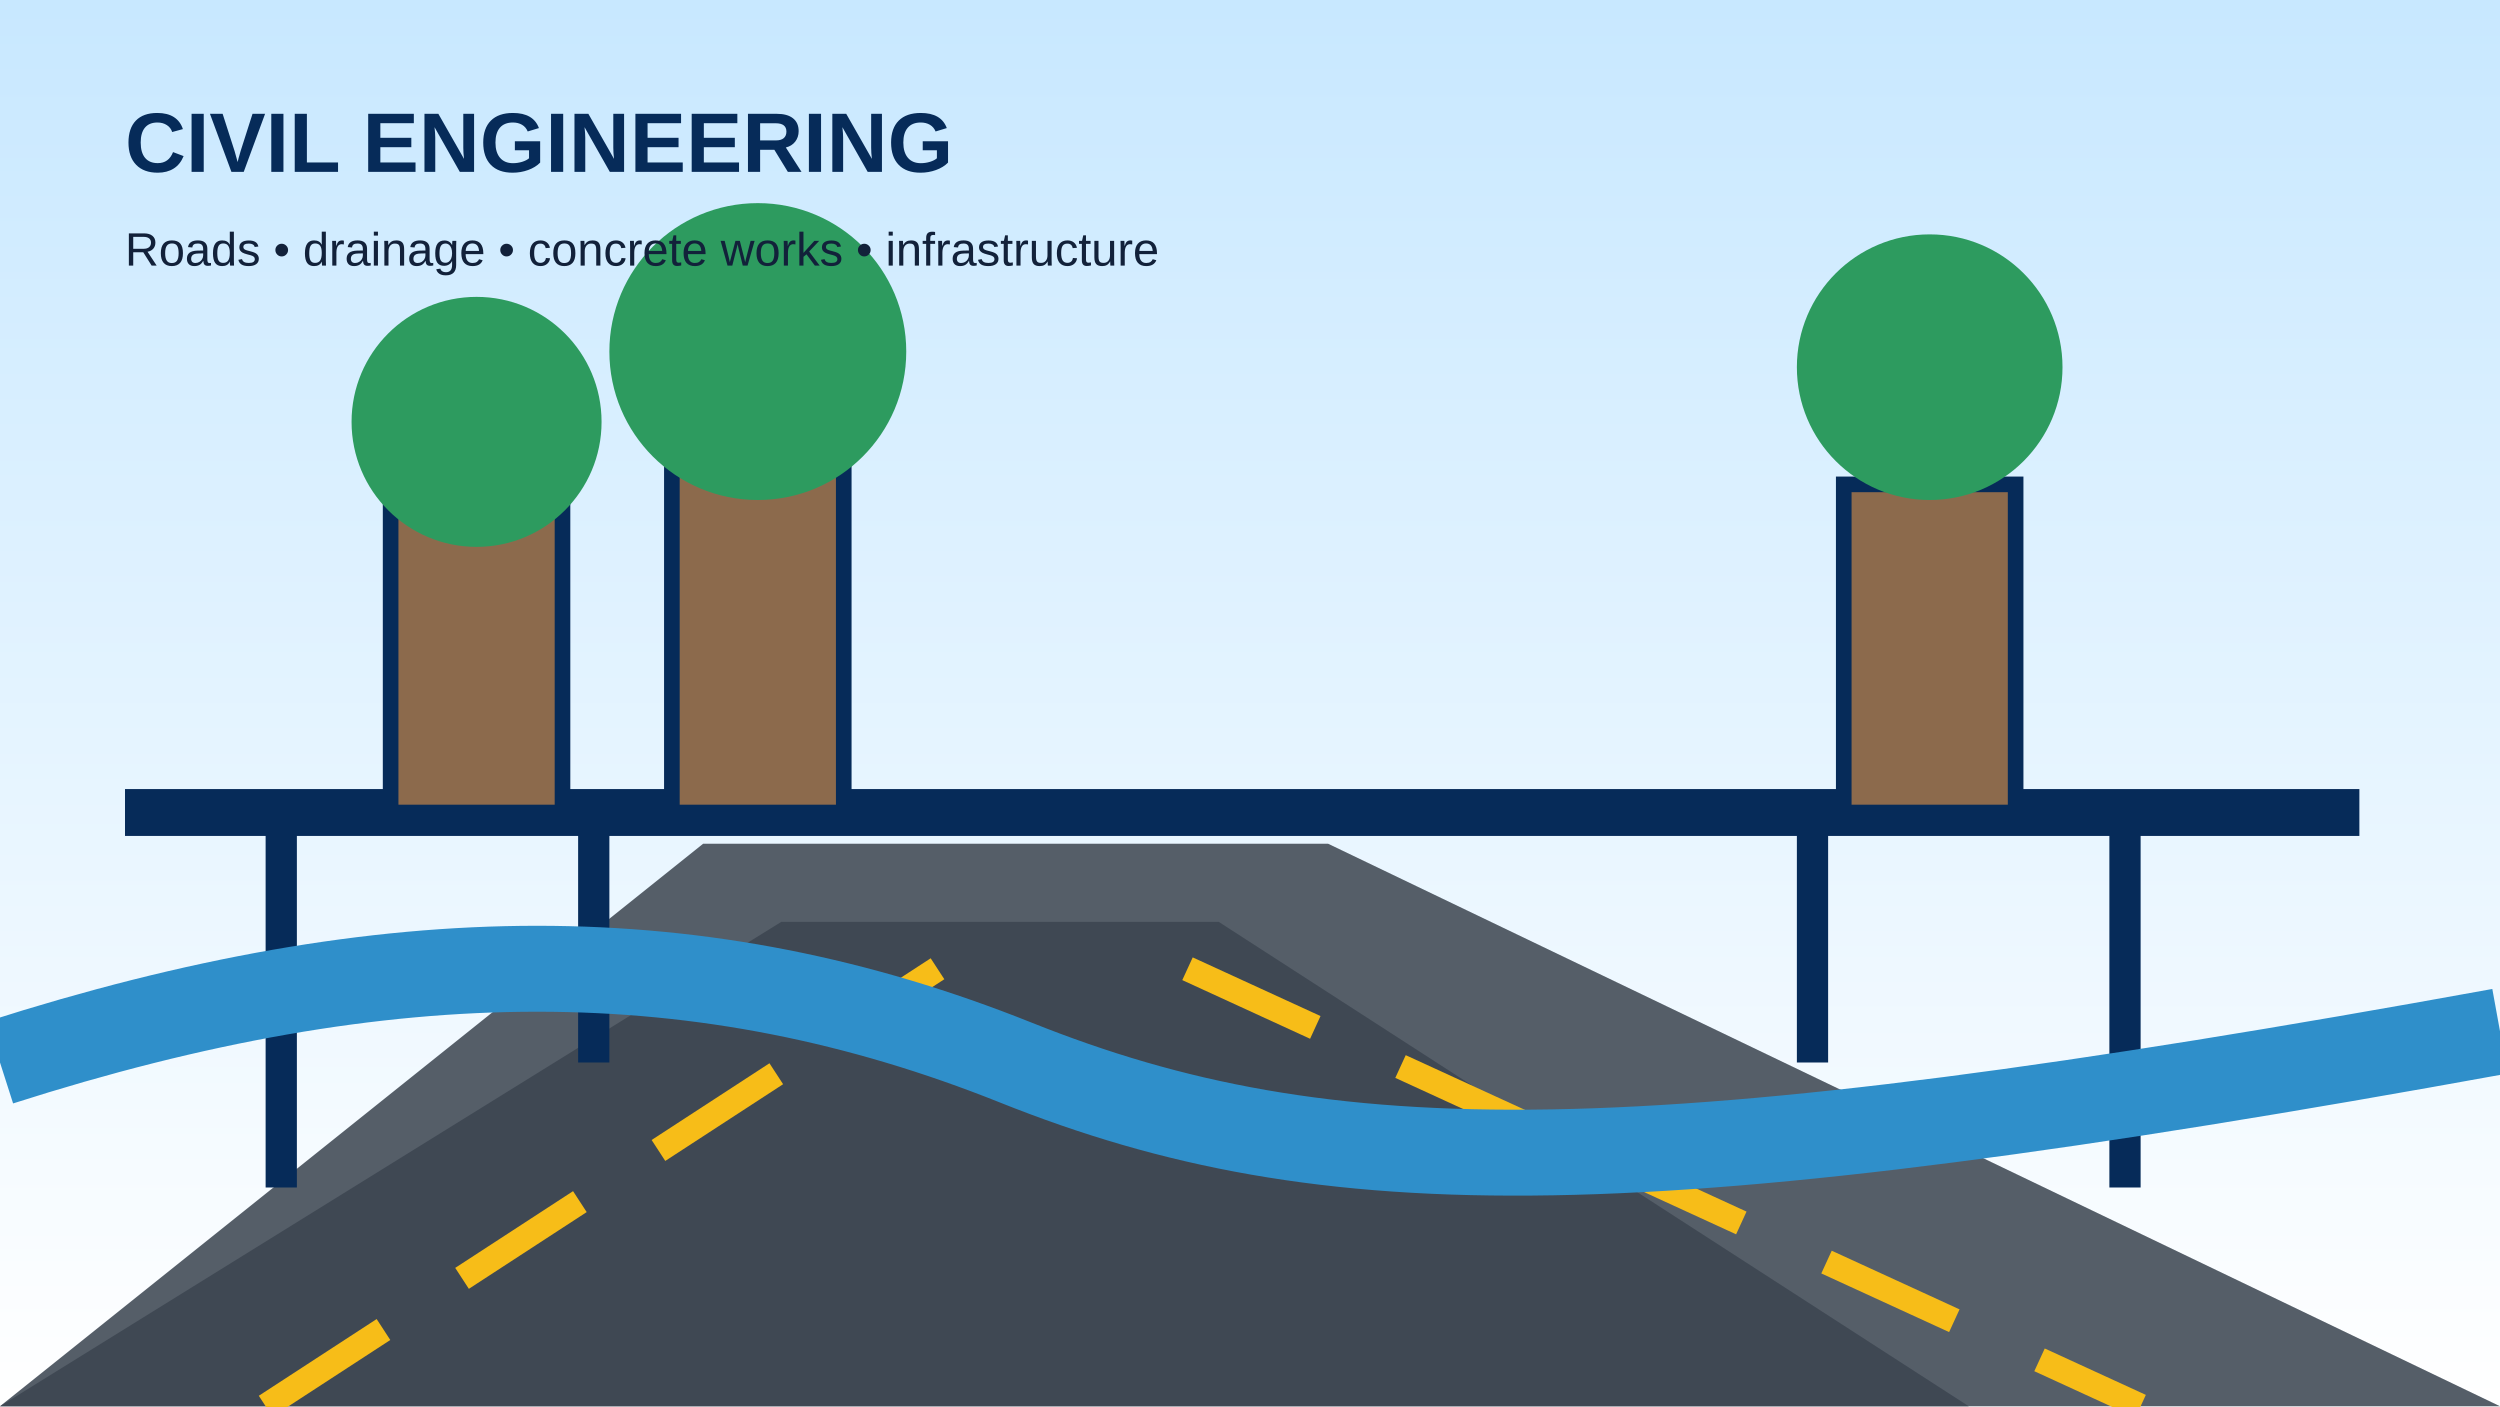
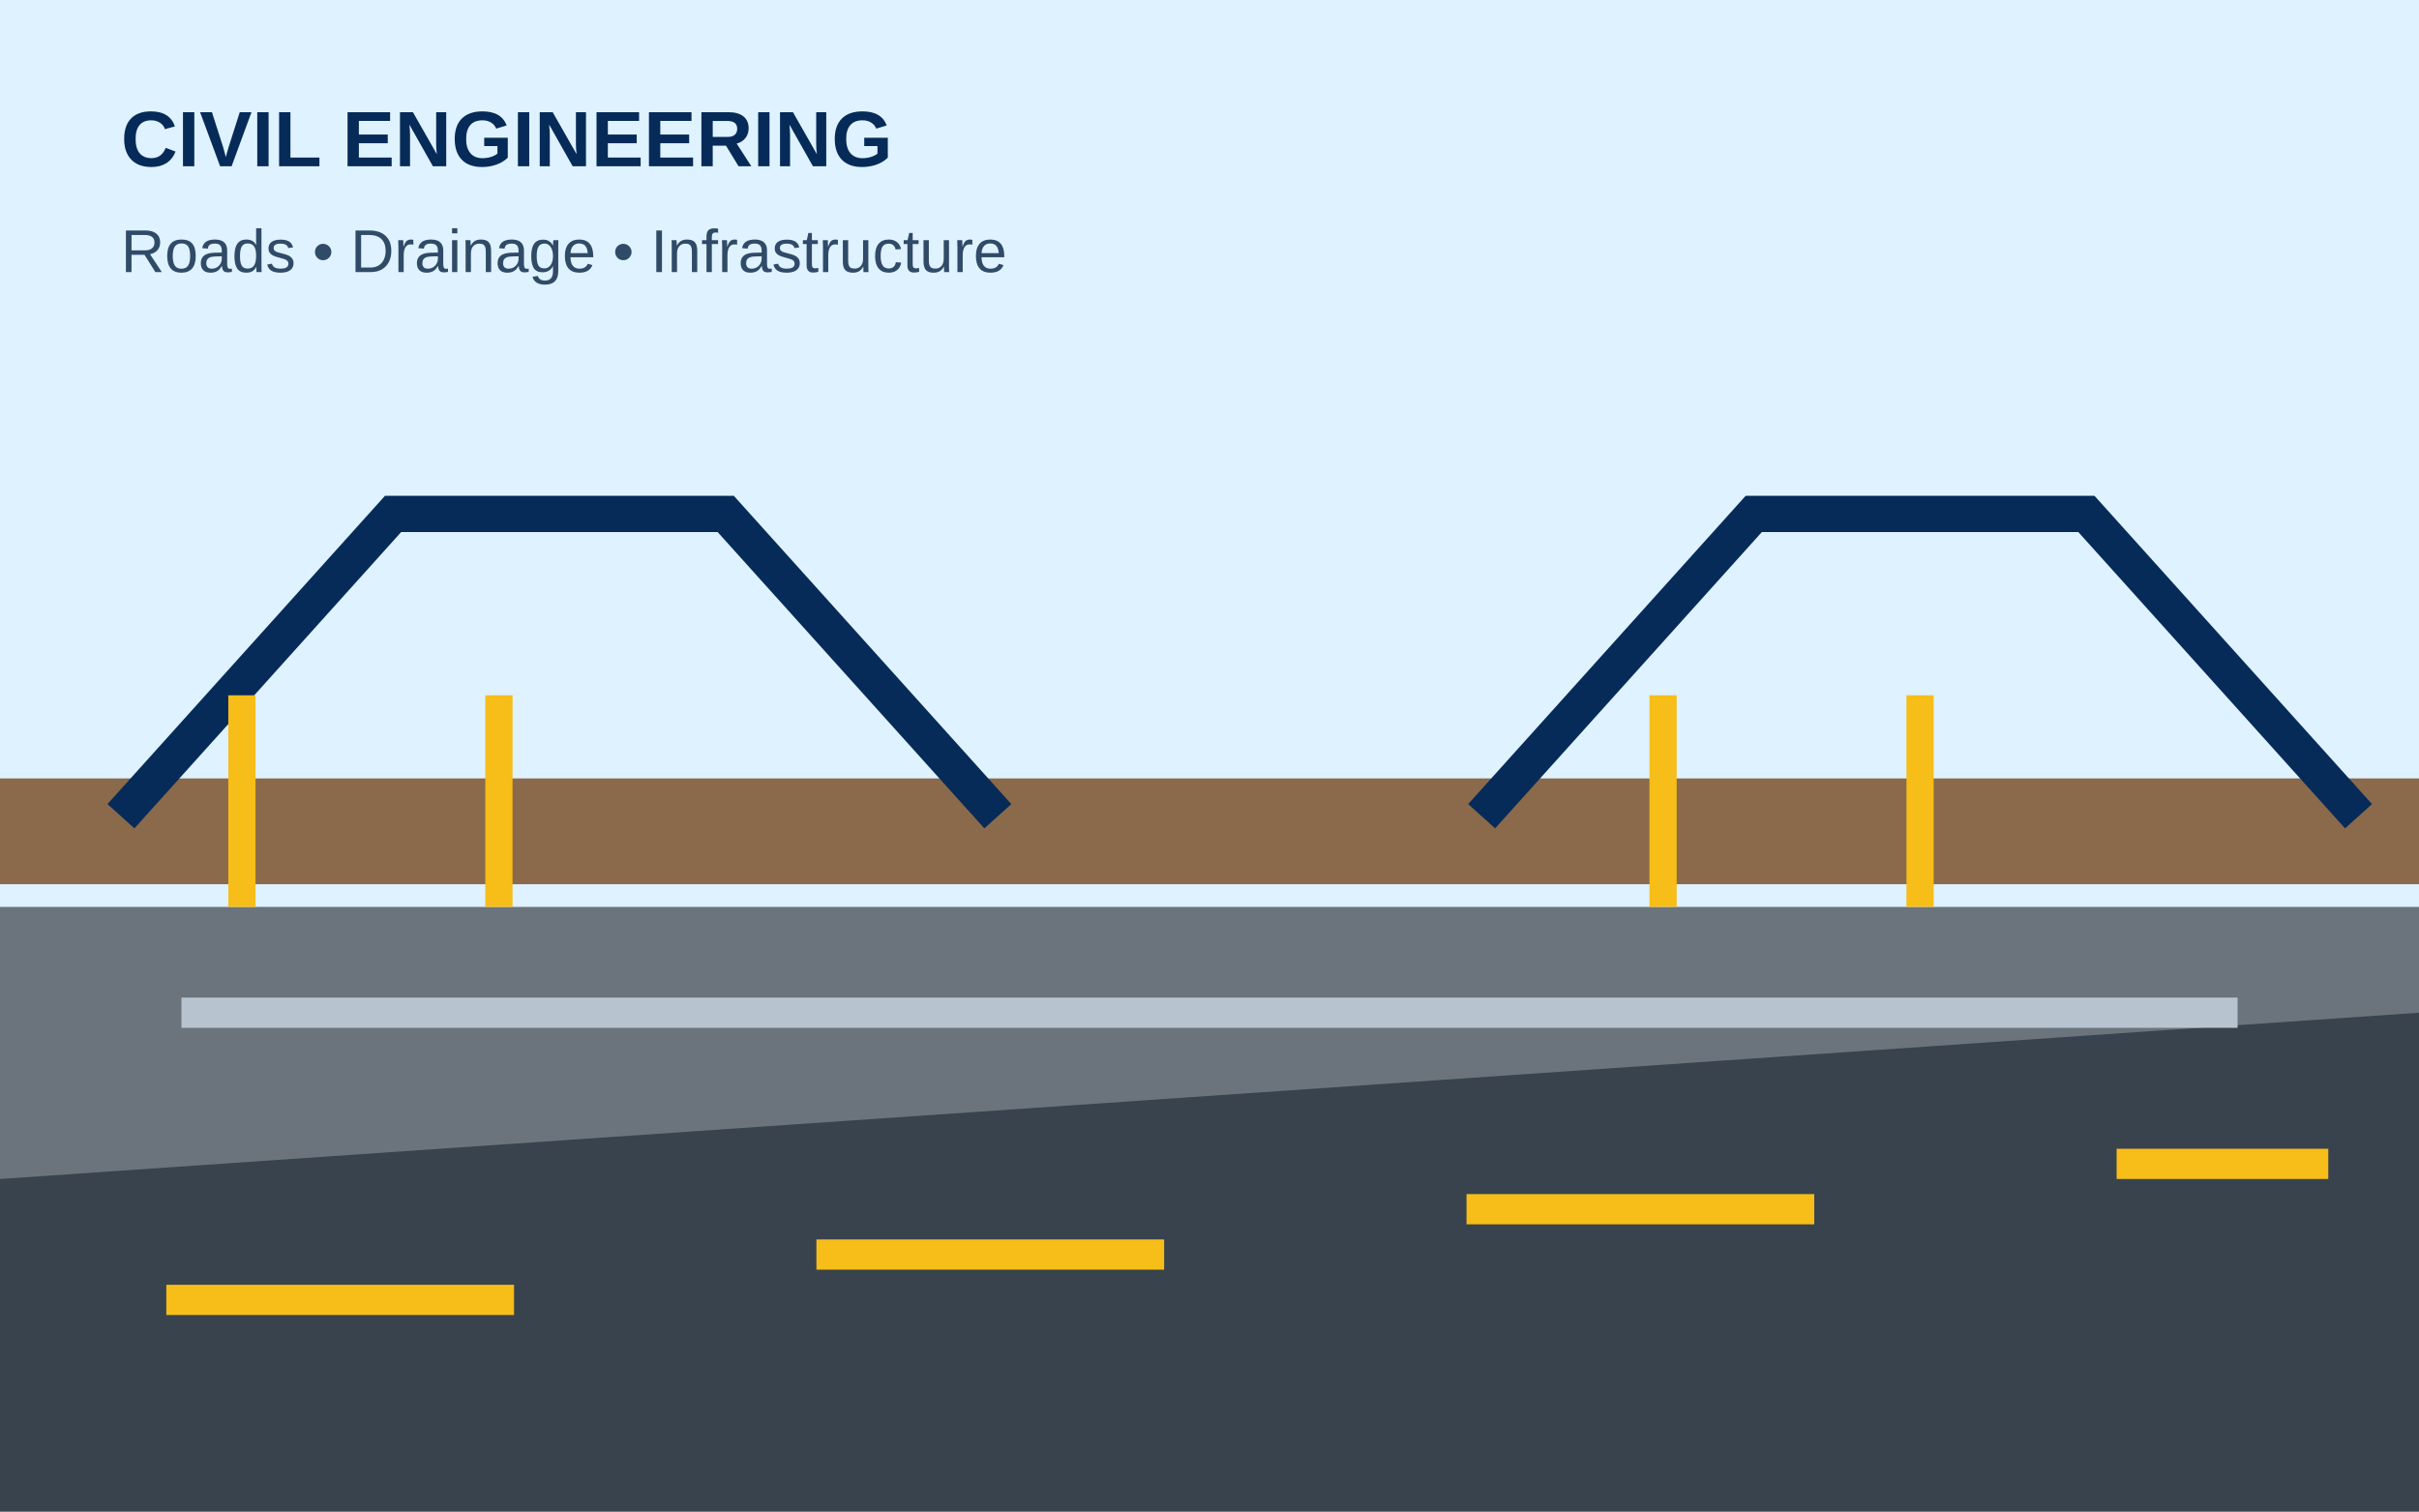
- <svg xmlns="http://www.w3.org/2000/svg" viewBox="0 0 1600 900">
-   <defs>
-     <linearGradient id="s" x1="0" x2="0" y1="0" y2="1">
-       <stop stop-color="#c8e8ff" />
-       <stop offset="1" stop-color="#ffffff" />
-     </linearGradient>
-   </defs>
-   <rect width="1600" height="900" fill="url(#s)" />
-   <path d="M0 900 L450 540 L850 540 L1600 900Z" fill="#555e68" />
-   <path d="M0 900 L500 590 L780 590 L1260 900Z" fill="#3f4853" />
-   <g stroke="#f7bd18" stroke-width="16" stroke-dasharray="90 60">
-     <path d="M170 900 L600 620" />
-     <path d="M760 620 L1370 900" />
+ <svg xmlns="http://www.w3.org/2000/svg" viewBox="0 0 800 500">
+   <rect width="800" height="500" fill="#dff2ff" />
+   <rect y="300" width="800" height="200" fill="#6b747d" />
+   <path d="M0 390L800 335v165H0z" fill="#39434d" />
+   <g stroke="#f7bd18" stroke-width="10">
+     <path d="M55 430h115" />
+     <path d="M270 415h115" />
+     <path d="M485 400h115" />
+     <path d="M700 385h70" />
  </g>
-   <path d="M80 520 H1510" stroke="#062b59" stroke-width="30" />
-   <path d="M180 520 V760 M380 520 V680 M1360 520 V760 M1160 520 V680" stroke="#062b59" stroke-width="20" />
-   <path d="M0 680 C250 600 450 600 650 680 S1050 760 1600 660" fill="none" stroke="#2f8fca" stroke-width="55" />
-   <g fill="#8c6a4c" stroke="#062b59" stroke-width="10">
-     <rect x="250" y="300" width="110" height="220" />
-     <rect x="430" y="260" width="110" height="260" />
-     <rect x="1180" y="310" width="110" height="210" />
-   </g>
-   <g fill="#2d9b5f">
-     <circle cx="305" cy="270" r="80" />
-     <circle cx="485" cy="225" r="95" />
-     <circle cx="1235" cy="235" r="85" />
-   </g>
-   <text x="80" y="110" font-family="Arial" font-size="54" font-weight="700" fill="#062b59">CIVIL ENGINEERING</text>
-   <text x="80" y="170" font-family="Arial" font-size="30" fill="#12213a">Roads • drainage • concrete works • infrastructure</text>
+   <path d="M0 275h800" stroke="#8a6a4b" stroke-width="35" />
+   <path d="M40 270l90-100h110l90 100M490 270l90-100h110l90 100" fill="none" stroke="#062b59" stroke-width="12" />
+   <path d="M80 300v-70M165 300v-70M550 300v-70M635 300v-70" stroke="#f7bd18" stroke-width="9" />
+   <path d="M60 335h680" stroke="#b7c4cf" stroke-width="10" />
+   <text x="40" y="55" font-family="Arial" font-size="26" font-weight="700" fill="#062b59">CIVIL ENGINEERING</text>
+   <text x="40" y="90" font-family="Arial" font-size="20" fill="#304b68">Roads • Drainage • Infrastructure</text>
</svg>
